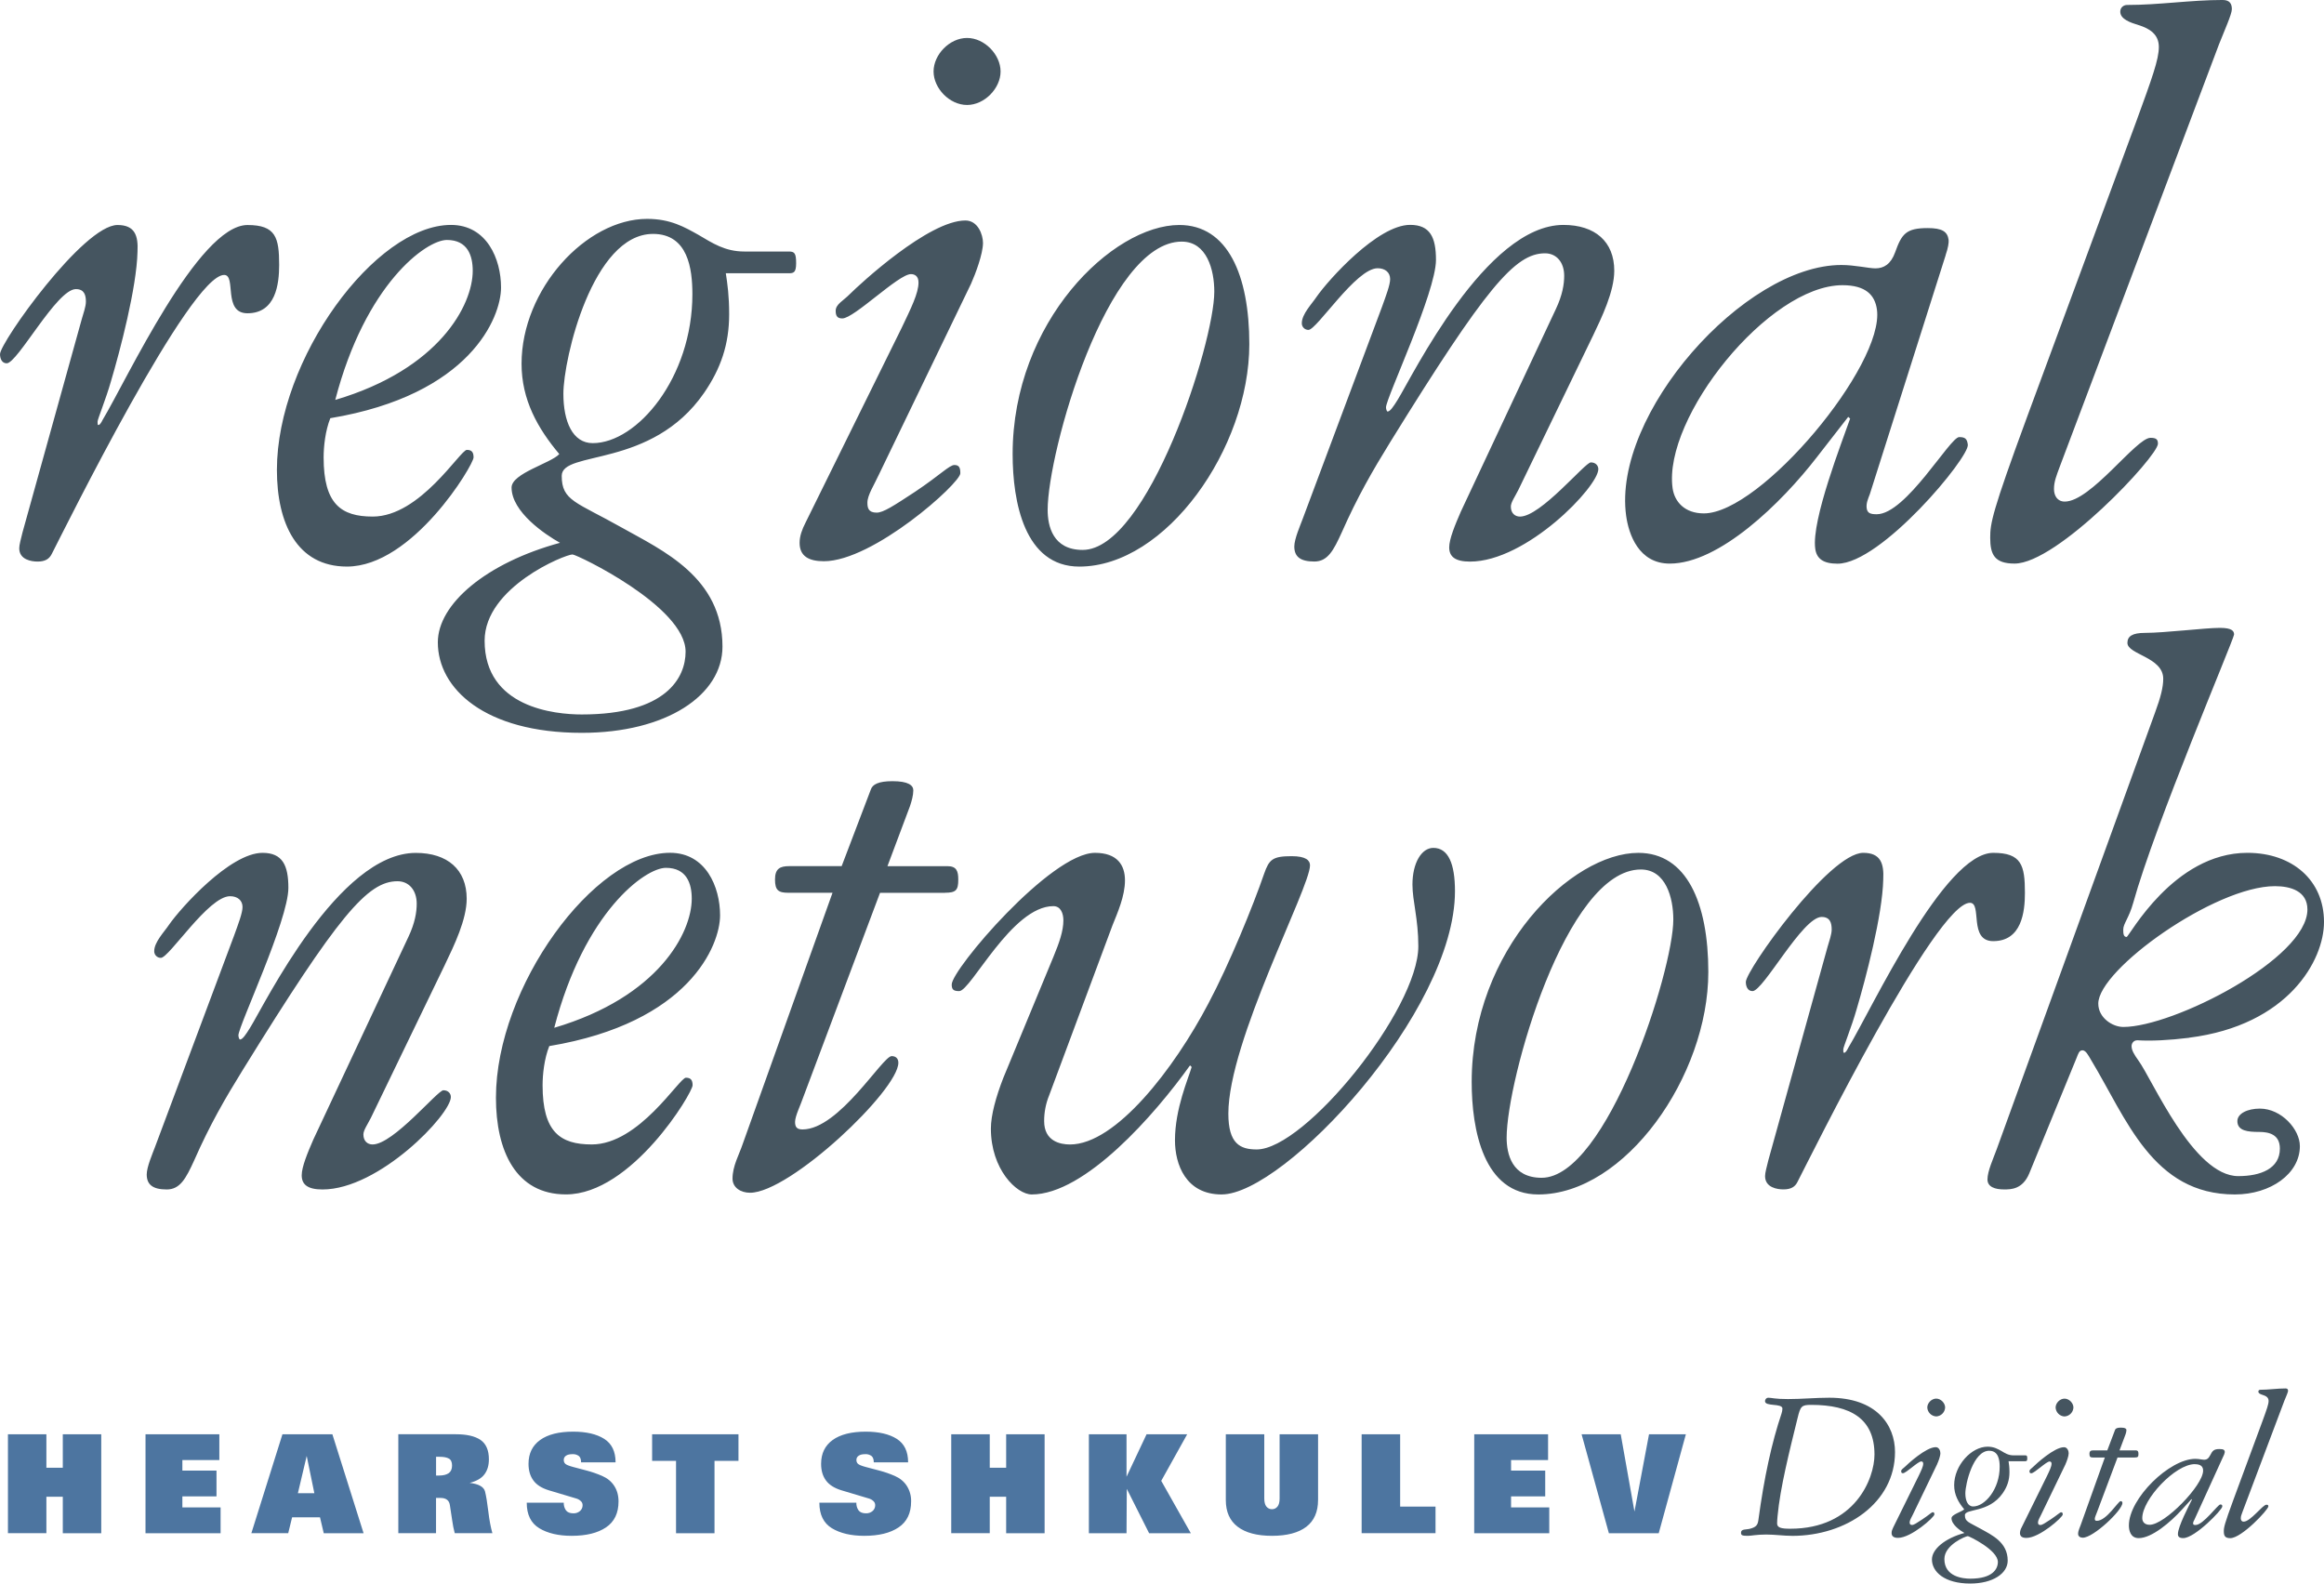
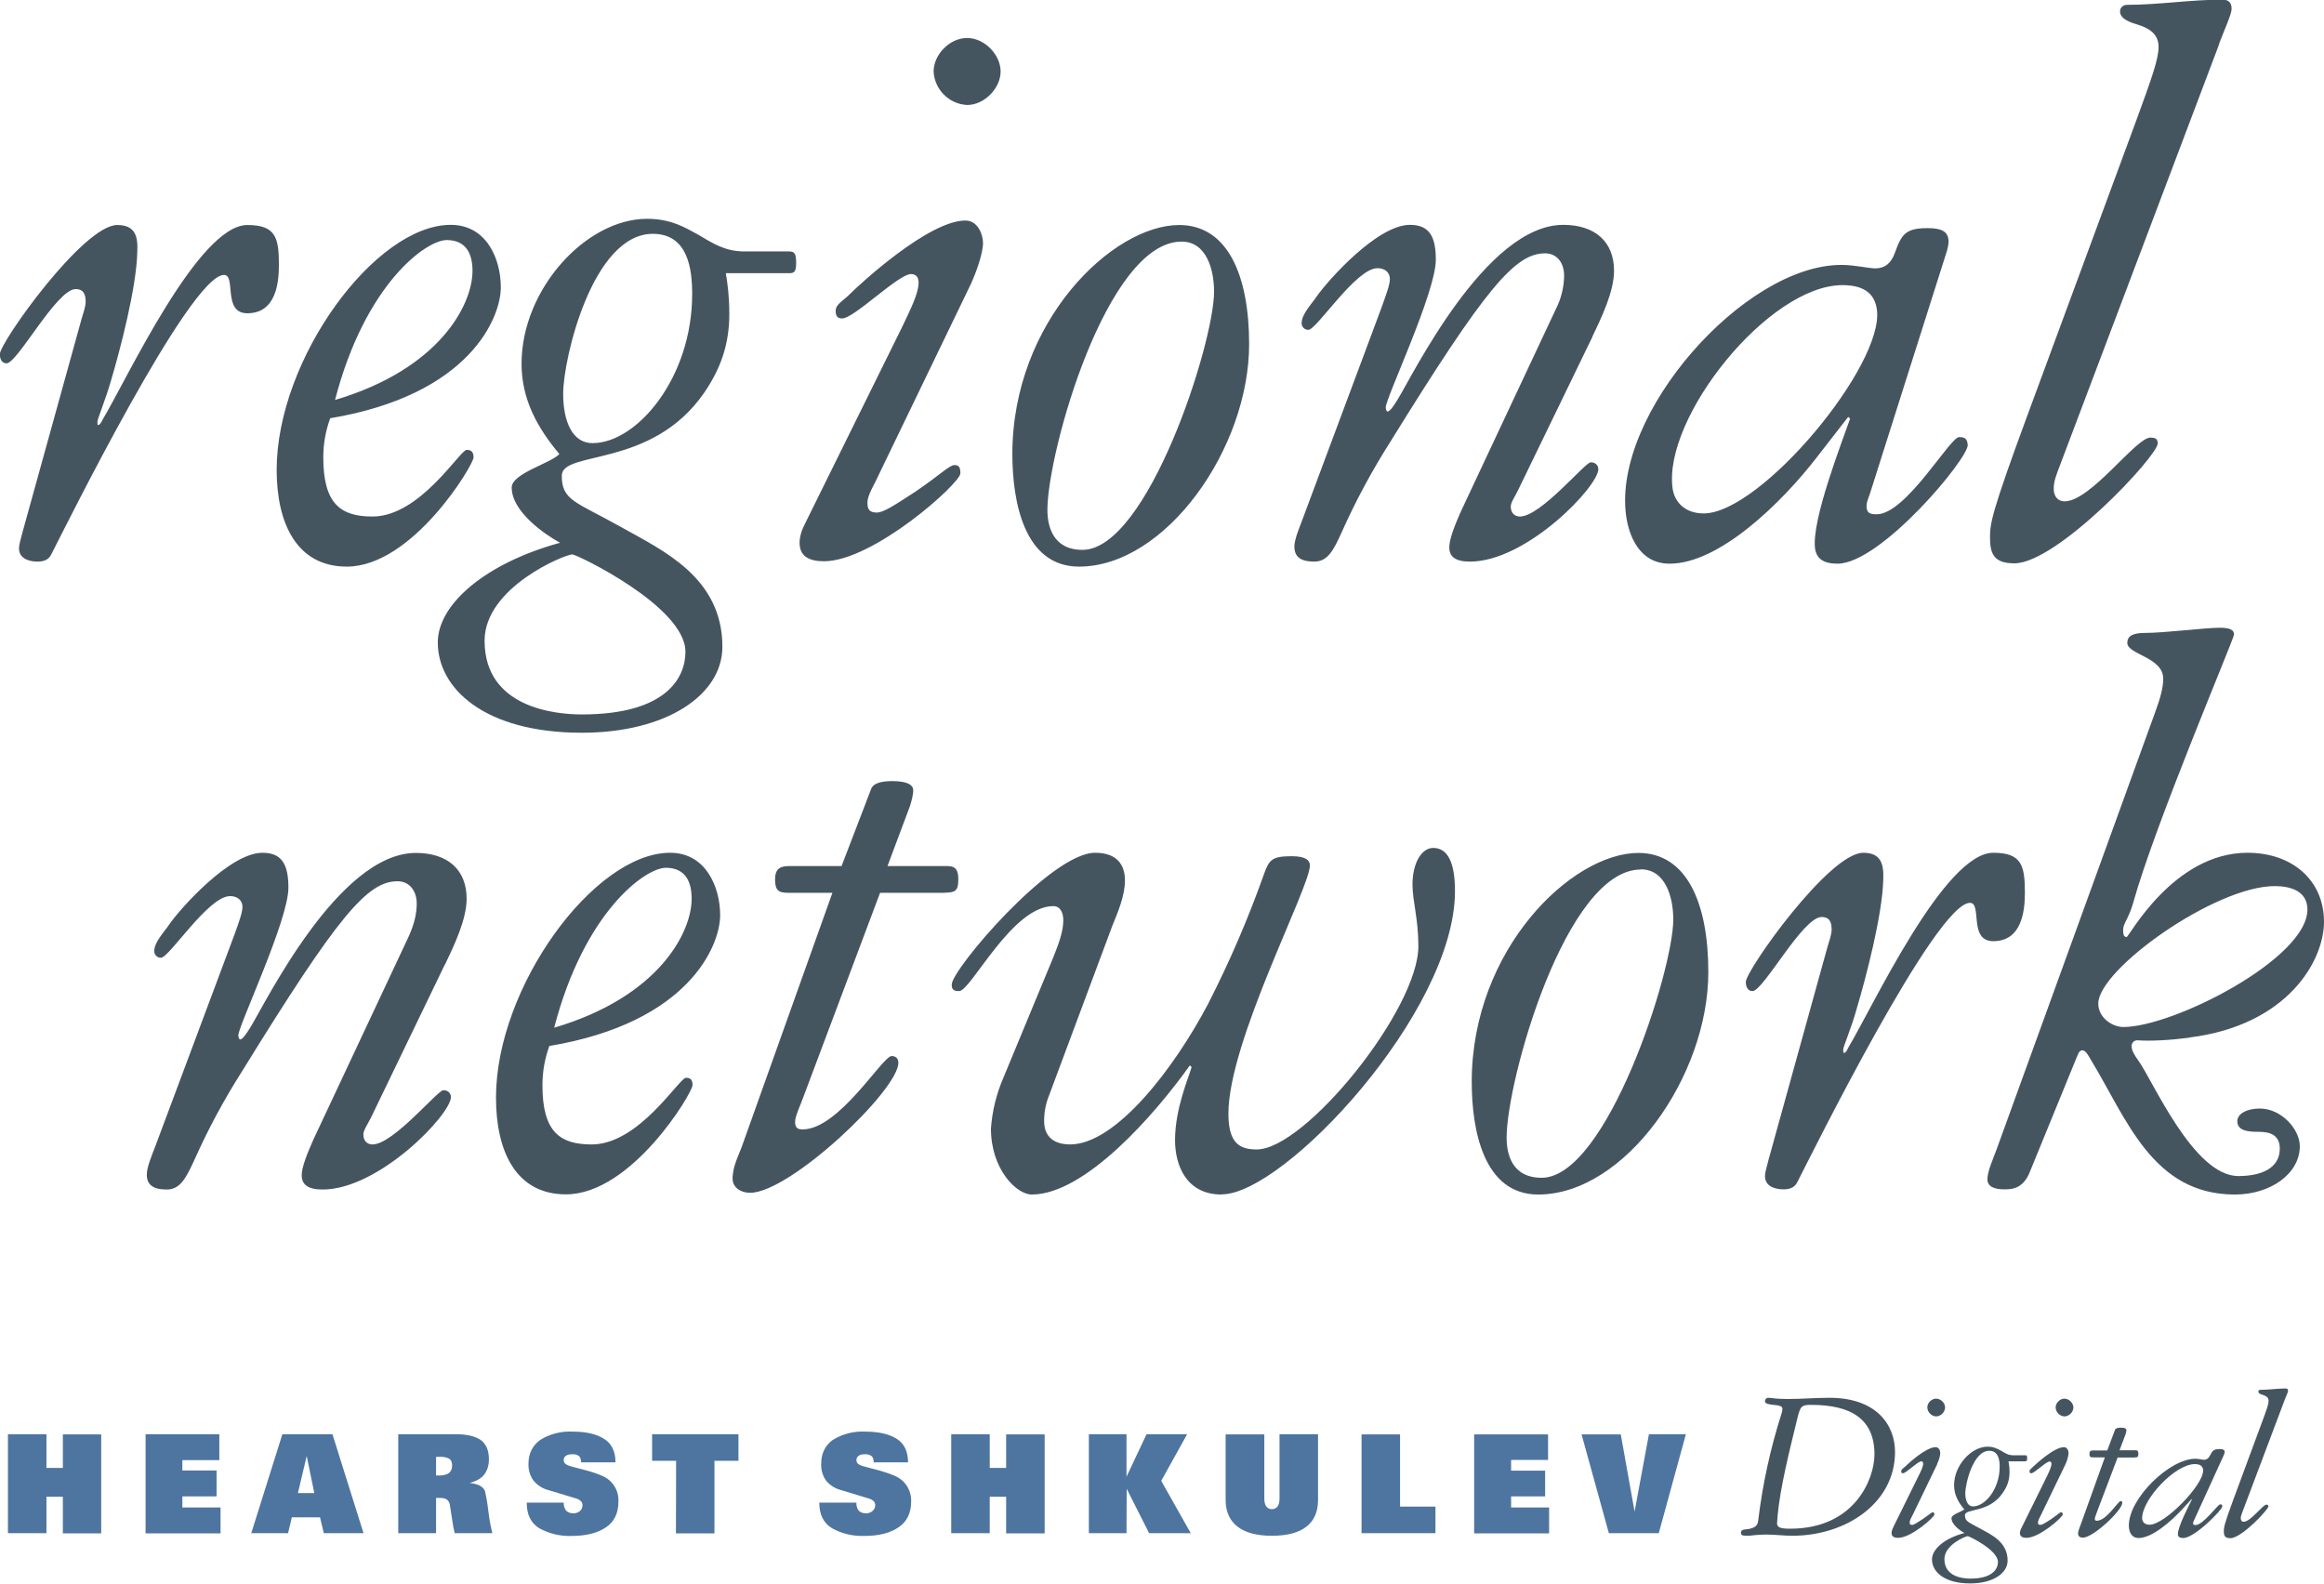
- <svg xmlns="http://www.w3.org/2000/svg" viewBox="0 0 134.568 91.697">
-   <path fill="#4d75a0" d="M3.636 86.67h-.95v2.11H.46v-5.728h2.226v1.936h.95v-1.936h2.227v5.73H3.636zm4.79-3.618H12.7v1.492h-2.14v.612h1.976v1.49H10.56v.64h2.213v1.495H8.425zm7.93 0h2.89l1.807 5.73h-2.307l-.217-.923h-1.615l-.225.92h-2.134l1.8-5.73zm1.846 3.412l-.443-2.158-.51 2.158h.95zm7.234-1.024c.23 0 .41-.046.543-.134.13-.092.196-.238.196-.445 0-.197-.06-.334-.18-.4-.12-.07-.3-.105-.545-.105h-.2v1.086h.185zm-2.366-2.39h3.325c.634 0 1.11.11 1.434.332.32.225.48.598.48 1.12 0 .35-.085.64-.257.868-.17.23-.457.396-.857.496.525.062.82.23.89.496.066.266.13.652.19 1.158.06.504.14.924.236 1.258h-2.18a5.702 5.702 0 0 1-.145-.723l-.137-.904c-.04-.274-.222-.413-.544-.413h-.257v2.04h-2.184V83.05h.002zm10.577 1.63c0-.177-.043-.298-.13-.37a.558.558 0 0 0-.36-.107c-.172 0-.302.03-.386.092a.28.28 0 0 0-.127.24c0 .096.03.172.09.227.06.057.206.117.44.18.233.064.498.133.793.21.297.077.595.18.896.31.302.13.536.32.702.576.165.252.25.555.25.902 0 .678-.242 1.178-.725 1.504-.484.326-1.147.488-1.988.488-.768 0-1.394-.148-1.877-.44-.483-.294-.725-.786-.725-1.48h2.143a.72.72 0 0 0 .13.447c.084.11.226.17.424.17a.56.56 0 0 0 .39-.135.44.44 0 0 0 .148-.336.312.312 0 0 0-.106-.24.643.643 0 0 0-.27-.15l-1.586-.474c-.41-.127-.71-.318-.892-.574-.187-.256-.278-.576-.278-.955 0-.6.225-1.06.674-1.383.448-.322 1.086-.482 1.912-.482.76 0 1.356.14 1.795.416.44.278.66.73.66 1.36h-1.993zm5.498-.09H37.76v-1.538h5v1.54h-1.387v4.19h-2.228zm11.45.09c0-.177-.043-.298-.13-.37a.556.556 0 0 0-.36-.107c-.172 0-.3.03-.386.092a.28.28 0 0 0-.13.24c0 .096.03.172.09.227.06.057.205.117.437.18.235.064.5.133.795.21.297.077.595.18.896.31.3.13.533.32.7.576a1.6 1.6 0 0 1 .25.902c0 .678-.242 1.178-.725 1.504-.483.326-1.146.488-1.987.488-.768 0-1.394-.148-1.877-.44-.48-.294-.724-.786-.724-1.48h2.142a.72.72 0 0 0 .128.447c.085.11.227.17.425.17a.56.56 0 0 0 .39-.135.438.438 0 0 0 .148-.336.315.315 0 0 0-.105-.24.64.64 0 0 0-.27-.15l-1.586-.474c-.412-.127-.71-.318-.894-.574-.187-.256-.277-.576-.277-.955 0-.6.223-1.06.67-1.383.45-.322 1.09-.482 1.915-.482.76 0 1.356.14 1.795.416.438.278.658.73.658 1.36H50.59zm7.665 1.99h-.95v2.11h-2.23v-5.728h2.23v1.936h.95v-1.936h2.227v5.73H58.26zm4.79-3.618h2.18v2.46l1.16-2.46h2.352l-1.502 2.696 1.713 3.033h-2.415l-1.293-2.57-.015 2.57h-2.18zm13.27 3.808c0 .687-.228 1.204-.684 1.552-.456.346-1.12.52-1.986.52-.863 0-1.522-.176-1.983-.525-.458-.348-.688-.863-.688-1.545v-3.81h2.227v3.714c0 .21.04.37.124.473.085.1.19.152.32.152s.236-.05.32-.152c.083-.1.124-.257.124-.474v-3.713h2.227v3.808zm2.524-3.808h2.23v4.188h2.048v1.54h-4.278zm6.52 0h4.275v1.492h-2.143v.612h1.978v1.49h-1.978v.64h2.212v1.495h-4.346zm6.216 0h2.266l.795 4.475.843-4.475h2.134l-1.572 5.73H93.16z" />
-   <g fill="#455560">
-     <path d="M132.29 81.066l-2.45 6.502c-.053.143-.09.234-.09.348 0 .104.05.195.166.195.4 0 1.098-.98 1.317-.98.09 0 .114.027.114.094 0 .19-1.547 1.842-2.205 1.842-.31 0-.375-.14-.375-.398 0-.22.027-.39.568-1.86l1.678-4.54c.244-.67.347-.955.347-1.148 0-.194-.14-.282-.31-.337-.127-.04-.283-.088-.283-.205 0-.064.05-.104.104-.104.49 0 .98-.078 1.474-.078.115 0 .142.064.142.143 0 .072-.117.33-.194.525zm-3.548 3.252l-1.677 3.678c-.038.074-.077.14-.077.217 0 .078.053.092.142.092.45 0 1.29-1.188 1.432-1.188.09 0 .117.025.117.115 0 .193-1.59 1.832-2.26 1.832-.22 0-.31-.078-.31-.23 0-.44.645-1.654.812-2l-.025-.027-.566.62c-.645.71-1.73 1.638-2.49 1.638-.48 0-.57-.45-.57-.734 0-1.56 2.35-3.857 3.847-3.857.206 0 .413.053.518.053.13 0 .244-.064.335-.246.142-.282.22-.374.555-.374.22 0 .298.05.298.18a.76.76 0 0 1-.08.232zm-1.652.463c-1.136 0-3.045 2.04-3.045 3.125 0 .207.13.387.427.387.878 0 3.096-2.282 3.096-3.134.002-.22-.116-.375-.478-.375zm-3.47-.385h-1.007l-1.187 3.16c-.04.117-.13.297-.13.387 0 .08.025.12.117.12.566 0 1.237-1.14 1.38-1.14.064 0 .103.042.103.106 0 .424-1.678 2.012-2.296 2.012-.143 0-.27-.076-.27-.22 0-.192.103-.372.154-.528l1.394-3.896h-.685c-.153 0-.206-.04-.206-.207s.077-.206.22-.206h.813l.45-1.188c.027-.078.116-.13.336-.13.245 0 .322.065.322.144a.838.838 0 0 1-.05.242l-.35.932h.93c.143 0 .166.078.166.205.002.167-.037.206-.204.206zm-4.012.375l-1.42 2.94c-.078.166-.18.322-.18.438 0 .078.01.156.142.156.103 0 .258-.104.593-.324.387-.256.53-.412.607-.412.075 0 .09.05.09.13 0 .153-1.342 1.354-2.104 1.354-.23 0-.373-.078-.373-.283a.72.72 0 0 1 .09-.313l1.483-3.006c.14-.296.256-.53.256-.696.002-.104-.062-.127-.115-.127-.192 0-.876.682-1.058.682-.078 0-.105-.038-.105-.118 0-.102.117-.154.218-.258.155-.154 1.213-1.133 1.782-1.133.193 0 .27.218.27.347 0 .17-.114.48-.178.62zm-.065-2.75a.545.545 0 0 1-.516-.517c0-.258.244-.516.516-.516.27 0 .516.258.516.516a.545.545 0 0 1-.518.516zm-2.27 2.593h-.97c.026.168.052.35.052.633 0 .465-.13.838-.387 1.213-.812 1.172-2.193.875-2.193 1.277 0 .385.22.398.93.797.62.35 1.548.762 1.548 1.834 0 .745-.864 1.327-2.17 1.327-1.495 0-2.217-.684-2.217-1.395 0-.592.747-1.225 1.883-1.533-.235-.13-.75-.48-.75-.855 0-.22.607-.373.736-.516-.336-.4-.582-.84-.582-1.394 0-1.148.995-2.232 1.936-2.232.363 0 .583.13.79.244.218.13.41.258.708.258h.685c.09 0 .114.027.114.182 0 .143-.037.155-.115.155zm-3.33 4.336c-.117 0-1.356.5-1.356 1.326 0 1.033 1.084 1.137 1.497 1.137 1.305 0 1.6-.568 1.6-.967 0-.7-1.677-1.498-1.742-1.498zm1.238-4.944c-.927 0-1.38 1.924-1.38 2.465 0 .427.143.76.453.76.683 0 1.535-1.005 1.535-2.296 0-.387-.064-.928-.606-.928zm-3.005.762l-1.418 2.94c-.077.166-.182.322-.182.438 0 .078.013.156.142.156.104 0 .257-.104.592-.324.39-.256.53-.412.607-.412.078 0 .09.05.09.13 0 .153-1.34 1.354-2.103 1.354-.23 0-.374-.078-.374-.283 0-.105.037-.208.09-.312l1.483-3.006c.142-.298.258-.53.258-.698 0-.104-.062-.127-.114-.127-.193 0-.876.682-1.058.682-.078 0-.104-.037-.104-.117 0-.102.117-.154.222-.258.153-.154 1.212-1.133 1.778-1.133.193 0 .27.216.27.345.002.17-.114.48-.18.62zm-.064-2.75a.545.545 0 0 1-.515-.517c0-.257.245-.515.516-.515.27 0 .517.258.517.516a.545.545 0 0 1-.516.517zm-8.334 6.915c-.503 0-1.007-.076-1.51-.076-.557 0-.864.075-1.06.075-.32 0-.397-.025-.397-.18 0-.232.295-.168.527-.232.336-.09.438-.205.477-.49.335-2.48.773-4.488 1.342-6.18a1 1 0 0 0 .052-.285c0-.166-.27-.193-.527-.217-.244-.026-.48-.054-.48-.208 0-.127.095-.205.18-.205.21 0 .366.078 1.15.078.8 0 1.587-.078 2.39-.078 2.733 0 3.806 1.574 3.806 3.146-.002 2.945-2.828 4.853-5.95 4.853zm1.095-7.584c-.553 0-.62.074-.786.76-.476 1.936-1.006 4.025-1.16 5.68-.012.14-.026.293-.026.422 0 .246.22.31.76.31 3.756 0 4.878-2.913 4.878-4.296 0-2.077-1.38-2.876-3.665-2.876zM14.33 18.14c-1.447 0-.628-2.22-1.35-2.22-1.977 0-9.215 14.666-9.986 16.162-.146.29-.386.435-.82.435-.34 0-1.06-.098-1.06-.77 0-.196.095-.532.19-.92l3.43-12.347c.095-.34.24-.723.24-1.014 0-.386-.097-.725-.58-.725-1.11 0-3.378 4.296-4.005 4.296-.29 0-.388-.288-.388-.53 0-.675 4.828-7.478 6.804-7.478 1.014 0 1.205.627 1.157 1.544-.046 2.076-1.013 5.743-1.543 7.526-.288 1.014-.77 2.173-.77 2.317s0 .194.05.194c.096 0 .192-.195.24-.29 1.396-2.32 5.544-11.29 8.39-11.29 1.64 0 1.835.722 1.835 2.314 0 1.108-.196 2.796-1.836 2.796zm48.165 14.668c-3.18 0-3.86-3.763-3.86-6.513 0-7.672 5.793-13.267 9.652-13.267 2.798 0 4.053 2.896 4.053 6.9-.002 6.03-4.826 12.88-9.845 12.88zM68.43 13.99c-4.343 0-7.767 12.207-7.767 15.536 0 .917.29 2.317 2.027 2.317 3.765 0 7.622-11.966 7.622-14.956.002-1.256-.433-2.896-1.88-2.896zM19.126 24.218c-.29.723-.387 1.64-.387 2.27 0 2.7 1.012 3.424 2.844 3.424 2.75 0 5.065-3.862 5.45-3.862.292 0 .388.147.388.437 0 .434-3.52 6.32-7.333 6.32-2.897 0-4.054-2.51-4.054-5.598 0-6.418 5.693-14.185 10.08-14.185 2.076 0 2.898 1.978 2.898 3.62.002 1.736-1.784 6.223-9.89 7.572zm6.752-10.323c-1.205 0-4.725 2.558-6.465 9.262 6.032-1.784 7.96-5.5 7.96-7.477 0-.868-.29-1.785-1.495-1.785zm11.932-.35c-3.488 0-5.188 7.22-5.188 9.257 0 1.6.53 2.858 1.7 2.858 2.563 0 5.77-3.784 5.77-8.63-.002-1.45-.244-3.486-2.283-3.486zm-4.657 18.56c-.434 0-5.092 1.89-5.092 4.996.003 3.88 4.077 4.27 5.627 4.27 4.896 0 6.01-2.134 6.01-3.635 0-2.62-6.297-5.628-6.543-5.628zM45.667 15.82h-3.64c.096.63.194 1.31.194 2.374 0 1.746-.486 3.152-1.455 4.56-3.05 4.408-8.24 3.295-8.24 4.8 0 1.45.828 1.503 3.492 3.004 2.324 1.307 5.816 2.86 5.816 6.884 0 2.81-3.25 4.993-8.146 4.993-5.624 0-8.336-2.566-8.336-5.24 0-2.226 2.807-4.6 7.074-5.764-.872-.483-2.804-1.792-2.804-3.2 0-.825 2.278-1.405 2.763-1.938-1.26-1.5-2.185-3.15-2.185-5.232 0-4.314 3.733-8.387 7.273-8.387 1.36 0 2.18.486 2.96.92.825.485 1.546.97 2.663.97h2.576c.337 0 .427.097.427.682-.002.533-.14.577-.43.577zm10.33-9.742c-1.02 0-1.94-.97-1.94-1.94 0-.968.92-1.94 1.94-1.94 1.016 0 1.94.972 1.94 1.94.002.97-.926 1.94-1.94 1.94zm.243 10.325l-5.337 11.054c-.288.63-.677 1.212-.677 1.647 0 .29.045.58.533.58.387 0 .967-.382 2.23-1.21 1.452-.97 1.985-1.548 2.277-1.548.293 0 .34.19.34.48 0 .58-5.04 5.092-7.9 5.092-.872 0-1.406-.29-1.406-1.065 0-.39.144-.78.34-1.163l5.575-11.297c.53-1.115.97-1.988.97-2.615 0-.39-.24-.485-.44-.485-.722 0-3.29 2.566-3.972 2.566-.287 0-.384-.143-.384-.44 0-.386.436-.578.82-.97.583-.58 4.556-4.262 6.69-4.262.727 0 1.02.82 1.02 1.306-.004.633-.44 1.795-.68 2.327zm35.973 3.09l-4.294 8.874c-.194.387-.436.723-.436.966 0 .387.242.58.53.58 1.207 0 3.764-3.138 4.102-3.138.288 0 .434.195.434.39 0 1.01-4.15 5.354-7.43 5.354-.868 0-1.205-.293-1.205-.824 0-.48.338-1.3.675-2.072l5.5-11.725c.387-.82.483-1.447.483-1.93 0-.77-.437-1.3-1.11-1.3-1.736 0-3.424 1.976-8.972 10.947-1.012 1.643-1.88 3.137-2.796 5.21-.482 1.063-.82 1.69-1.592 1.69-.82 0-1.157-.29-1.157-.87 0-.434.34-1.205.482-1.59l4.584-12.255c.243-.675.483-1.302.483-1.64 0-.387-.29-.627-.725-.627-1.254 0-3.52 3.57-4.005 3.57a.38.38 0 0 1-.384-.387c0-.532.577-1.11.866-1.545.675-.965 3.52-4.15 5.405-4.15 1.16 0 1.497.724 1.497 2.028 0 1.88-2.894 8.007-2.894 8.538 0 .098.047.243.093.243.147 0 .34-.29.58-.676.87-1.398 5.116-10.13 9.6-10.13 1.833 0 2.945.966 2.945 2.655-.002 1.206-.725 2.7-1.256 3.81zm36.29-16.966l-9.23 24.482c-.195.53-.34.873-.34 1.305 0 .39.194.73.625.73 1.512 0 4.134-3.692 4.962-3.692.342 0 .432.098.432.342 0 .726-5.825 6.94-8.302 6.94-1.167 0-1.41-.53-1.41-1.5 0-.826.1-1.463 2.138-6.998l6.317-17.096c.92-2.524 1.31-3.594 1.31-4.323 0-.728-.534-1.067-1.17-1.262-.476-.147-1.064-.34-1.064-.78 0-.242.194-.388.394-.388 1.84.003 3.684-.288 5.532-.288.435 0 .536.244.536.533 0 .29-.442 1.262-.728 1.993zm-15.84 12.243l-4.393 13.843c-.107.284-.22.53-.182.818.04.298.245.346.582.346 1.697 0 4.24-4.467 4.774-4.467.344 0 .455.097.5.436.102.73-5.022 6.894-7.545 6.894-.83 0-1.213-.292-1.29-.87-.23-1.65 1.567-6.222 2.02-7.533l-.11-.098-1.813 2.33c-2.06 2.67-5.657 6.166-8.522 6.166-1.8 0-2.375-1.698-2.524-2.767-.814-5.878 6.83-14.524 12.463-14.524.78 0 1.58.195 1.972.195.486 0 .89-.24 1.137-.922.383-1.066.624-1.41 1.886-1.41.826 0 1.148.194 1.214.682.02.146-.033.484-.172.877zm-5.974 1.744c-4.278 0-10.406 7.675-9.84 11.754.11.78.695 1.46 1.81 1.46 3.305 0 10.466-8.597 10.022-11.804-.114-.828-.635-1.41-1.994-1.41zM126.757 60.093c-1.157.144-2.22.194-2.993.144-.24 0-.338.194-.338.338 0 .24.147.483.387.82.82 1.11 3.184 6.708 5.79 6.708 1.303 0 2.41-.435 2.41-1.593 0-.82-.627-.966-1.205-.966-.627 0-1.256-.05-1.256-.627 0-.434.58-.723 1.302-.723 1.254 0 2.317 1.208 2.317 2.173 0 1.592-1.687 2.798-3.763 2.798-4.776 0-6.27-4.39-8.345-7.817-.143-.242-.29-.53-.48-.53-.193 0-.242.193-.34.436l-2.747 6.705c-.387.915-1.062.915-1.45.915-.53 0-.964-.144-.964-.58 0-.482.338-1.207.53-1.736l9.167-25.28c.338-.914.48-1.496.48-1.976 0-1.254-2.074-1.4-2.074-2.075 0-.385.29-.58 1.014-.58 1.157 0 3.472-.29 4.34-.29.724 0 .822.195.822.388-.097.48-4.583 11-5.84 15.534-.24.87-.577 1.205-.577 1.542 0 .194 0 .434.194.434.144 0 2.7-4.872 6.993-4.872 2.605 0 4.437 1.592 4.437 4.003.004 2.217-2.068 5.98-7.81 6.702zm4.968-8.78c-3.47 0-10.227 4.824-10.227 6.8 0 .822.822 1.353 1.45 1.353 2.893 0 10.66-3.957 10.66-6.803-.002-1.06-.965-1.35-1.883-1.35zm-16.307 3.184c-1.448 0-.627-2.22-1.35-2.22-1.976 0-9.214 14.666-9.987 16.162-.142.29-.384.433-.817.433-.34 0-1.06-.098-1.06-.77 0-.196.095-.532.19-.92l3.427-12.347c.095-.34.24-.723.24-1.014 0-.386-.097-.725-.582-.725-1.107 0-3.374 4.294-4.002 4.294-.29 0-.387-.287-.387-.53 0-.674 4.823-7.477 6.8-7.477 1.013 0 1.205.627 1.157 1.544-.048 2.075-1.016 5.742-1.545 7.525-.287 1.014-.77 2.173-.77 2.317 0 .143 0 .193.05.193.095 0 .193-.194.24-.29 1.397-2.317 5.546-11.288 8.394-11.288 1.64 0 1.834.723 1.834 2.315.002 1.11-.192 2.797-1.832 2.797zM89.074 69.165c-3.18 0-3.858-3.763-3.858-6.513 0-7.672 5.79-13.267 9.65-13.267 2.796 0 4.052 2.896 4.052 6.9 0 6.03-4.825 12.88-9.844 12.88zm5.934-18.817c-4.342 0-7.768 12.206-7.768 15.535 0 .917.29 2.317 2.027 2.317 3.765 0 7.624-11.966 7.624-14.956 0-1.256-.432-2.896-1.88-2.896zm-24.27 18.817c-2.074 0-2.703-1.737-2.703-3.137 0-1.834.774-3.57.966-4.243l-.093-.096c-2.03 2.843-6.08 7.476-9.168 7.476-.868 0-2.364-1.45-2.364-3.814 0-.77.29-1.832.723-2.944l2.895-6.994c.338-.82.58-1.496.58-2.123 0-.385-.146-.82-.58-.82-2.41 0-4.777 4.92-5.453 4.92-.337 0-.433-.094-.433-.384 0-.87 5.74-7.622 8.296-7.622 1.302 0 1.736.723 1.736 1.592 0 .917-.434 1.882-.723 2.605l-3.667 9.844a3.92 3.92 0 0 0-.29 1.494c0 1.158.92 1.352 1.497 1.352 2.654 0 6.032-4.393 8.008-8.155 1.208-2.266 2.606-5.693 3.233-7.525.29-.82.483-1.014 1.594-1.014.82 0 1.062.242 1.062.53 0 1.305-4.728 10.18-4.728 14.378 0 1.736.677 2.074 1.64 2.074 2.798 0 9.36-8.105 9.36-11.77 0-1.593-.34-2.604-.34-3.57 0-1.253.53-2.122 1.208-2.122.867 0 1.254.915 1.254 2.507 0 6.994-9.888 17.56-13.507 17.56zM54.72 51.698h-3.763l-4.44 11.82c-.144.434-.48 1.107-.48 1.445 0 .29.096.437.434.437 2.123 0 4.63-4.246 5.16-4.246.243 0 .387.144.387.384 0 1.592-6.272 7.528-8.588 7.528-.53 0-1.014-.29-1.014-.82 0-.726.387-1.4.58-1.977l5.21-14.573H45.65c-.58 0-.774-.144-.774-.77 0-.628.29-.772.822-.772h3.037l1.69-4.438c.095-.29.433-.482 1.253-.482.917 0 1.206.242 1.206.53s-.096.628-.194.918l-1.303 3.473h3.473c.53 0 .627.29.627.77.005.627-.14.77-.77.77zm-22.915 8.877c-.29.723-.387 1.64-.387 2.27 0 2.7 1.016 3.424 2.846 3.424 2.75 0 5.064-3.864 5.453-3.864.29 0 .387.147.387.437 0 .434-3.523 6.32-7.334 6.32-2.894 0-4.053-2.51-4.053-5.598 0-6.416 5.69-14.183 10.08-14.183 2.078 0 2.898 1.978 2.898 3.62 0 1.735-1.785 6.223-9.89 7.572zm6.753-10.323c-1.205 0-4.726 2.558-6.465 9.262 6.033-1.784 7.962-5.5 7.962-7.477 0-.868-.29-1.785-1.496-1.785zm-12.79 5.598l-4.29 8.874c-.195.387-.436.723-.436.966 0 .387.242.58.53.58 1.206 0 3.763-3.138 4.1-3.138.29 0 .434.195.434.39 0 1.01-4.15 5.354-7.43 5.354-.87 0-1.206-.29-1.206-.822 0-.48.338-1.3.675-2.072l5.5-11.724c.388-.82.484-1.446.484-1.93 0-.77-.44-1.3-1.114-1.3-1.734 0-3.424 1.977-8.97 10.948-1.017 1.643-1.884 3.137-2.798 5.21-.484 1.063-.823 1.69-1.594 1.69-.82 0-1.157-.29-1.157-.87 0-.434.337-1.205.48-1.59L13.56 54.16c.243-.673.483-1.3.483-1.64 0-.385-.29-.625-.723-.625-1.256 0-3.523 3.57-4.006 3.57a.38.38 0 0 1-.384-.387c0-.53.578-1.11.867-1.544.674-.965 3.523-4.15 5.405-4.15 1.158 0 1.496.724 1.496 2.028 0 1.88-2.893 8.007-2.893 8.538 0 .098.047.243.093.243.147 0 .34-.29.58-.676.868-1.398 5.114-10.13 9.6-10.13 1.835 0 2.945.966 2.945 2.655 0 1.204-.724 2.698-1.257 3.81z" />
-   </g>
+ <svg xmlns="http://www.w3.org/2000/svg" viewBox="0 0 134.57 91.7">
+   <path fill="#4d75a0" d="M3.64 86.67h-.95v2.11H.46v-5.73h2.23V85h.95v-1.94h2.22v5.73H3.64zm4.79-3.62h4.27v1.5h-2.14v.6h1.98v1.5h-1.98v.64h2.21v1.5H8.43zm7.93 0h2.89l1.8 5.73h-2.3l-.22-.92H16.9l-.22.92h-2.13l1.8-5.73zm1.84 3.41l-.44-2.15-.51 2.15h.95zm7.24-1.02c.23 0 .4-.05.54-.13.13-.1.2-.24.2-.45 0-.2-.06-.33-.18-.4a1.1 1.1 0 0 0-.55-.1h-.2v1.08h.18zm-2.37-2.39h3.33c.63 0 1.1.11 1.43.33.32.23.48.6.48 1.12 0 .35-.09.64-.26.87-.17.23-.46.4-.86.5.53.06.82.23.9.5.06.26.13.64.19 1.15.06.5.14.92.23 1.26h-2.18a5.7 5.7 0 0 1-.14-.73l-.14-.9c-.04-.27-.22-.41-.54-.41h-.26v2.04h-2.19v-5.73zm10.58 1.63c0-.18-.05-.3-.13-.37a.56.56 0 0 0-.36-.1c-.18 0-.3.02-.39.09a.28.28 0 0 0-.13.24c0 .1.03.17.1.22.05.06.2.12.43.18l.8.21c.3.08.6.18.9.31a1.53 1.53 0 0 1 .94 1.48c0 .68-.24 1.18-.72 1.5-.48.33-1.15.5-1.99.5a3.6 3.6 0 0 1-1.88-.45c-.48-.3-.72-.78-.72-1.48h2.14a.72.72 0 0 0 .13.45c.09.1.23.17.43.17a.56.56 0 0 0 .39-.14.44.44 0 0 0 .14-.33.31.31 0 0 0-.1-.24.64.64 0 0 0-.27-.15l-1.59-.48a1.65 1.65 0 0 1-.89-.57 1.58 1.58 0 0 1-.28-.95c0-.6.23-1.06.68-1.39a3.24 3.24 0 0 1 1.9-.48c.77 0 1.36.14 1.8.42.44.27.66.73.66 1.36h-1.99zm5.5-.09h-1.39v-1.54h5v1.54h-1.39v4.2h-2.23zm11.44.09c0-.18-.04-.3-.13-.37a.56.56 0 0 0-.36-.1c-.17 0-.3.02-.38.09a.28.28 0 0 0-.13.24c0 .1.03.17.09.22.06.06.2.12.44.18l.8.21c.29.08.59.18.89.31.3.13.53.32.7.58a1.6 1.6 0 0 1 .25.9c0 .68-.25 1.18-.73 1.5-.48.33-1.14.5-1.99.5a3.6 3.6 0 0 1-1.87-.45c-.48-.3-.73-.78-.73-1.48h2.15a.72.72 0 0 0 .12.45c.09.1.23.17.43.17a.56.56 0 0 0 .39-.14.44.44 0 0 0 .15-.33.32.32 0 0 0-.1-.24.64.64 0 0 0-.28-.15l-1.58-.48a1.66 1.66 0 0 1-.9-.57 1.58 1.58 0 0 1-.27-.95c0-.6.22-1.06.67-1.39a3.26 3.26 0 0 1 1.91-.48c.76 0 1.36.14 1.8.42.43.27.65.73.65 1.36H50.6zm7.67 1.99h-.95v2.11h-2.23v-5.73h2.23V85h.95v-1.94h2.23v5.73h-2.23zm4.79-3.62h2.18v2.46l1.16-2.46h2.35l-1.5 2.7 1.71 3.03h-2.41l-1.3-2.57-.01 2.57h-2.18zm13.27 3.81c0 .69-.23 1.2-.68 1.55-.46.35-1.12.52-1.99.52-.86 0-1.52-.17-1.98-.52-.46-.35-.7-.87-.7-1.55v-3.8h2.24v3.7c0 .22.04.38.12.48.08.1.19.15.32.15s.24-.05.32-.15c.08-.1.12-.26.12-.47v-3.72h2.23v3.81zm2.52-3.8h2.23v4.18h2.05v1.54h-4.28zm6.52 0h4.28v1.48H87.5v.62h1.97v1.49H87.5v.64h2.2v1.5h-4.34zm6.22 0h2.27l.8 4.47.83-4.48h2.14l-1.57 5.73h-2.89z" />
+   <path d="M132.29 81.07l-2.45 6.5c-.05.14-.09.23-.09.35 0 .1.05.2.17.2.4 0 1.1-.99 1.31-.99.1 0 .12.03.12.1 0 .18-1.55 1.84-2.2 1.84-.32 0-.38-.14-.38-.4 0-.22.02-.4.56-1.86l1.68-4.54c.25-.67.35-.96.35-1.15 0-.2-.14-.28-.31-.34-.13-.04-.28-.08-.28-.2 0-.07.05-.1.1-.1.5 0 .98-.08 1.48-.08.11 0 .14.06.14.14 0 .07-.12.33-.2.52zm-3.55 3.25L127.06 88c-.03.07-.07.14-.07.21 0 .08.05.1.14.1.45 0 1.29-1.2 1.43-1.2.1 0 .12.03.12.12 0 .2-1.6 1.83-2.26 1.83-.22 0-.31-.07-.31-.23 0-.44.64-1.65.81-2l-.02-.02-.57.62c-.65.7-1.73 1.63-2.49 1.63-.48 0-.57-.45-.57-.73 0-1.56 2.35-3.86 3.85-3.86.2 0 .41.06.51.06.13 0 .25-.07.34-.25.14-.28.22-.37.55-.37.22 0 .3.05.3.18a.76.76 0 0 1-.08.23zm-1.65.46c-1.14 0-3.05 2.04-3.05 3.13 0 .2.13.38.43.38.88 0 3.1-2.28 3.1-3.13 0-.22-.12-.38-.48-.38zm-3.47-.38h-1l-1.2 3.16c-.03.11-.12.3-.12.38 0 .08.02.12.11.12.57 0 1.24-1.14 1.38-1.14.07 0 .1.04.1.1 0 .43-1.67 2.02-2.29 2.02-.14 0-.27-.08-.27-.22 0-.2.1-.37.15-.53l1.4-3.9h-.69c-.15 0-.2-.03-.2-.2s.07-.2.22-.2h.81l.45-1.2c.03-.07.12-.12.34-.12.24 0 .32.06.32.14a.84.84 0 0 1-.05.24l-.35.93h.93c.14 0 .16.08.16.2 0 .18-.03.21-.2.21zm-4.01.37l-1.42 2.94c-.08.17-.18.32-.18.44 0 .08 0 .15.14.15.1 0 .26-.1.6-.32.38-.26.52-.41.6-.41.07 0 .09.05.09.13 0 .15-1.34 1.35-2.1 1.35-.23 0-.38-.08-.38-.28a.72.72 0 0 1 .1-.31l1.48-3c.14-.3.25-.54.25-.7 0-.1-.06-.13-.11-.13-.2 0-.88.68-1.06.68-.08 0-.1-.04-.1-.12 0-.1.11-.15.21-.26.16-.15 1.21-1.13 1.78-1.13.2 0 .27.22.27.35a2 2 0 0 1-.17.62zm-.07-2.75a.55.55 0 0 1-.51-.52c0-.25.24-.51.51-.51s.52.26.52.51a.55.55 0 0 1-.52.52zm-2.27 2.6h-.97c.03.16.06.34.06.63 0 .46-.13.83-.4 1.21-.8 1.17-2.18.87-2.18 1.28 0 .38.22.4.93.8.62.34 1.54.76 1.54 1.83 0 .74-.86 1.32-2.17 1.32-1.5 0-2.21-.68-2.21-1.39 0-.6.74-1.23 1.88-1.53-.24-.13-.75-.48-.75-.86 0-.22.6-.37.74-.51-.34-.4-.59-.84-.59-1.4 0-1.15 1-2.23 1.94-2.23.36 0 .58.13.79.24.22.13.4.26.7.26h.7c.08 0 .1.03.1.18s-.03.16-.1.16zm-3.33 4.33c-.11 0-1.35.5-1.35 1.33 0 1.03 1.08 1.13 1.5 1.13 1.3 0 1.6-.57 1.6-.96 0-.7-1.68-1.5-1.75-1.5zm1.24-4.94c-.93 0-1.38 1.92-1.38 2.46 0 .43.14.76.45.76.69 0 1.54-1 1.54-2.3 0-.38-.07-.92-.6-.92zm-3 .76l-1.42 2.94c-.08.16-.18.32-.18.44 0 .07 0 .15.14.15.1 0 .25-.1.59-.32.39-.26.53-.41.6-.41.08 0 .1.05.1.13 0 .15-1.34 1.35-2.1 1.35-.24 0-.38-.08-.38-.28 0-.1.04-.21.09-.32l1.48-3c.15-.3.26-.53.26-.7 0-.1-.06-.13-.11-.13-.2 0-.88.69-1.06.69-.08 0-.1-.04-.1-.12 0-.1.11-.16.22-.26.15-.15 1.2-1.13 1.77-1.13.2 0 .27.21.27.34 0 .17-.1.48-.18.62zm-.07-2.75a.55.55 0 0 1-.51-.52c0-.26.24-.51.51-.51s.52.25.52.51a.55.55 0 0 1-.52.52zm-8.33 6.91c-.5 0-1-.07-1.51-.07-.56 0-.87.07-1.06.07-.32 0-.4-.02-.4-.18 0-.23.3-.17.53-.23.33-.09.44-.2.47-.49a33.5 33.5 0 0 1 1.35-6.18 1 1 0 0 0 .05-.28c0-.17-.27-.2-.53-.22-.24-.03-.48-.06-.48-.21 0-.13.1-.2.18-.2.21 0 .37.07 1.15.07.8 0 1.59-.07 2.4-.07 2.73 0 3.8 1.57 3.8 3.14 0 2.95-2.83 4.85-5.95 4.85zm1.1-7.58c-.56 0-.63.07-.8.76-.47 1.93-1 4.02-1.15 5.68l-.03.42c0 .25.22.31.76.31 3.76 0 4.88-2.91 4.88-4.3 0-2.07-1.38-2.87-3.67-2.87zM14.32 18.14c-1.45 0-.63-2.22-1.35-2.22-1.98 0-9.22 14.67-9.99 16.16-.14.3-.38.44-.82.44-.34 0-1.06-.1-1.06-.77 0-.2.1-.53.2-.92l3.42-12.35c.1-.34.24-.72.24-1.01 0-.39-.1-.73-.58-.73-1.1 0-3.37 4.3-4 4.3-.3 0-.39-.3-.39-.53 0-.68 4.83-7.48 6.8-7.48 1.02 0 1.21.63 1.16 1.54-.04 2.08-1.01 5.75-1.54 7.53-.29 1.01-.77 2.17-.77 2.32s0 .19.05.19c.1 0 .2-.2.24-.29 1.4-2.32 5.54-11.29 8.39-11.29 1.64 0 1.83.72 1.83 2.31 0 1.11-.2 2.8-1.83 2.8zm48.16 14.67c-3.18 0-3.86-3.77-3.86-6.52 0-7.67 5.8-13.26 9.66-13.26 2.8 0 4.05 2.9 4.05 6.9 0 6.03-4.83 12.88-9.85 12.88zm5.94-18.82c-4.34 0-7.77 12.2-7.77 15.54 0 .91.3 2.31 2.03 2.31 3.77 0 7.62-11.96 7.62-14.95 0-1.26-.43-2.9-1.88-2.9zm-49.3 10.23a6.58 6.58 0 0 0-.4 2.27c0 2.7 1.02 3.42 2.85 3.42 2.75 0 5.07-3.86 5.45-3.86.3 0 .4.15.4.44 0 .43-3.53 6.32-7.34 6.32-2.9 0-4.06-2.51-4.06-5.6 0-6.42 5.7-14.19 10.08-14.19 2.08 0 2.9 1.98 2.9 3.62 0 1.74-1.78 6.23-9.89 7.58zm6.75-10.32c-1.2 0-4.73 2.55-6.47 9.26 6.04-1.79 7.96-5.5 7.96-7.48 0-.87-.29-1.78-1.5-1.78zm11.93-.36c-3.49 0-5.19 7.23-5.19 9.26 0 1.6.53 2.86 1.7 2.86 2.57 0 5.77-3.78 5.77-8.63 0-1.45-.24-3.49-2.28-3.49zM33.15 32.1c-.43 0-5.09 1.9-5.09 5 0 3.88 4.08 4.27 5.63 4.27 4.9 0 6-2.13 6-3.63 0-2.62-6.29-5.63-6.53-5.63zm12.52-16.28h-3.64c.1.63.2 1.31.2 2.37 0 1.75-.5 3.16-1.46 4.56-3.05 4.41-8.24 3.3-8.24 4.8 0 1.45.82 1.5 3.49 3 2.32 1.31 5.81 2.87 5.81 6.9 0 2.8-3.25 4.98-8.14 4.98-5.63 0-8.34-2.56-8.34-5.23 0-2.23 2.8-4.6 7.08-5.77-.88-.48-2.8-1.8-2.8-3.2 0-.82 2.27-1.4 2.76-1.94-1.26-1.5-2.19-3.15-2.19-5.23 0-4.31 3.73-8.39 7.27-8.39 1.36 0 2.18.49 2.96.92.83.49 1.55.97 2.67.97h2.57c.34 0 .43.1.43.69 0 .53-.14.57-.43.57zM56 6.08a2.05 2.05 0 0 1-1.94-1.94c0-.97.92-1.94 1.94-1.94 1.01 0 1.94.97 1.94 1.94S57 6.08 56 6.08zm.24 10.32L50.9 27.46c-.28.63-.67 1.2-.67 1.64 0 .3.04.58.53.58.39 0 .97-.38 2.23-1.2 1.45-.98 1.98-1.55 2.28-1.55.29 0 .34.19.34.48 0 .58-5.04 5.09-7.9 5.09-.88 0-1.41-.3-1.41-1.07 0-.39.14-.78.34-1.16l5.58-11.3c.53-1.11.97-1.99.97-2.61 0-.4-.24-.49-.44-.49-.73 0-3.3 2.57-3.98 2.57-.28 0-.38-.14-.38-.44 0-.39.44-.58.82-.97.58-.58 4.56-4.26 6.69-4.26.73 0 1.02.82 1.02 1.3 0 .64-.44 1.8-.68 2.33zm35.97 3.1l-4.3 8.87c-.18.38-.43.72-.43.96 0 .39.24.58.53.58 1.21 0 3.77-3.14 4.1-3.14.3 0 .44.2.44.4 0 1-4.15 5.35-7.43 5.35-.87 0-1.2-.3-1.2-.83 0-.48.33-1.3.67-2.07l5.5-11.72a4.4 4.4 0 0 0 .48-1.93c0-.77-.43-1.3-1.1-1.3-1.74 0-3.43 1.97-8.98 10.94a40.46 40.46 0 0 0-2.8 5.21c-.48 1.07-.82 1.7-1.59 1.7-.82 0-1.15-.3-1.15-.88 0-.43.34-1.2.48-1.59L80 17.8c.24-.68.48-1.3.48-1.64 0-.39-.29-.63-.72-.63-1.25 0-3.52 3.57-4 3.57a.38.38 0 0 1-.39-.38c0-.54.58-1.11.87-1.55.67-.96 3.52-4.15 5.4-4.15 1.16 0 1.5.72 1.5 2.03 0 1.88-2.9 8-2.9 8.54 0 .1.05.24.1.24.14 0 .34-.29.58-.68.87-1.4 5.11-10.13 9.6-10.13 1.83 0 2.94.97 2.94 2.66 0 1.2-.72 2.7-1.25 3.8zm36.3-16.97L119.26 27c-.2.53-.34.87-.34 1.3 0 .4.2.73.63.73 1.51 0 4.13-3.69 4.96-3.69.34 0 .43.1.43.34 0 .73-5.82 6.94-8.3 6.94-1.17 0-1.41-.53-1.41-1.5 0-.82.1-1.46 2.14-7l6.31-17.09c.92-2.52 1.31-3.6 1.31-4.32 0-.73-.53-1.07-1.17-1.27-.47-.14-1.06-.34-1.06-.78 0-.24.2-.38.4-.38 1.83 0 3.68-.3 5.53-.3.43 0 .53.25.53.54 0 .3-.44 1.26-.72 2zm-15.85 12.24l-4.39 13.84c-.1.29-.22.53-.18.82.04.3.24.35.58.35 1.7 0 4.24-4.47 4.77-4.47.35 0 .46.1.5.44.1.73-5.02 6.89-7.54 6.89-.83 0-1.21-.3-1.3-.87-.22-1.65 1.58-6.22 2.03-7.53l-.11-.1-1.81 2.33c-2.06 2.67-5.66 6.17-8.53 6.17-1.8 0-2.37-1.7-2.52-2.77-.81-5.88 6.83-14.53 12.46-14.53.78 0 1.58.2 1.97.2.5 0 .9-.24 1.14-.92.38-1.07.63-1.41 1.89-1.41.82 0 1.15.2 1.21.68.02.15-.03.48-.17.88zm-5.97 1.74c-4.28 0-10.4 7.68-9.84 11.76.1.78.7 1.46 1.8 1.46 3.31 0 10.47-8.6 10.03-11.8-.11-.83-.63-1.42-2-1.42zm20.07 43.58c-1.16.15-2.22.2-3 .15-.24 0-.33.2-.33.33 0 .25.14.49.38.83.82 1.1 3.19 6.7 5.8 6.7 1.3 0 2.4-.43 2.4-1.59 0-.82-.62-.97-1.2-.97-.63 0-1.26-.05-1.26-.62 0-.44.58-.73 1.3-.73 1.26 0 2.32 1.21 2.32 2.18 0 1.59-1.69 2.8-3.76 2.8-4.78 0-6.27-4.4-8.35-7.82-.14-.24-.29-.53-.48-.53s-.24.2-.34.43l-2.74 6.7c-.4.92-1.07.92-1.45.92-.53 0-.97-.14-.97-.58 0-.48.34-1.2.53-1.73l9.17-25.28c.34-.92.48-1.5.48-1.98 0-1.25-2.08-1.4-2.08-2.07 0-.39.3-.58 1.02-.58 1.16 0 3.47-.3 4.34-.3.72 0 .82.2.82.4-.1.48-4.58 11-5.84 15.53-.24.87-.58 1.2-.58 1.54 0 .2 0 .44.2.44.14 0 2.7-4.88 7-4.88 2.6 0 4.43 1.6 4.43 4 0 2.22-2.07 5.99-7.81 6.7zm4.96-8.78c-3.47 0-10.22 4.83-10.22 6.8 0 .83.82 1.36 1.45 1.36 2.9 0 10.66-3.96 10.66-6.8 0-1.07-.97-1.36-1.89-1.36zm-16.3 3.19c-1.45 0-.63-2.22-1.35-2.22-1.98 0-9.22 14.66-9.99 16.16-.14.29-.38.43-.82.43-.34 0-1.06-.1-1.06-.77 0-.2.1-.53.2-.92l3.42-12.35c.1-.33.24-.72.24-1 0-.4-.1-.73-.58-.73-1.1 0-3.37 4.29-4 4.29-.3 0-.39-.29-.39-.53 0-.67 4.82-7.48 6.8-7.48 1.01 0 1.2.63 1.16 1.55-.05 2.07-1.02 5.74-1.55 7.52-.28 1.02-.77 2.17-.77 2.32 0 .14 0 .2.05.2.1 0 .2-.2.24-.3 1.4-2.32 5.55-11.29 8.4-11.29 1.64 0 1.83.73 1.83 2.32 0 1.1-.2 2.8-1.83 2.8zM89.07 69.17c-3.18 0-3.85-3.77-3.85-6.52 0-7.67 5.79-13.26 9.65-13.26 2.8 0 4.05 2.9 4.05 6.9 0 6.03-4.83 12.88-9.85 12.88zm5.94-18.82c-4.34 0-7.77 12.2-7.77 15.53 0 .92.29 2.32 2.03 2.32 3.76 0 7.62-11.97 7.62-14.96 0-1.25-.43-2.9-1.88-2.9zM70.74 69.17c-2.08 0-2.7-1.74-2.7-3.14 0-1.84.77-3.57.96-4.24l-.1-.1c-2.02 2.84-6.07 7.48-9.16 7.48-.87 0-2.36-1.45-2.36-3.82a9 9 0 0 1 .72-2.94l2.9-7c.33-.82.57-1.5.57-2.12 0-.39-.14-.82-.58-.82-2.4 0-4.77 4.92-5.45 4.92-.34 0-.43-.1-.43-.38 0-.87 5.74-7.63 8.3-7.63 1.3 0 1.73.73 1.73 1.6 0 .91-.43 1.88-.72 2.6l-3.67 9.84a3.92 3.92 0 0 0-.29 1.5c0 1.16.92 1.35 1.5 1.35 2.65 0 6.03-4.4 8-8.15a62.28 62.28 0 0 0 3.24-7.53c.29-.82.48-1.01 1.6-1.01.81 0 1.05.24 1.05.53 0 1.3-4.72 10.18-4.72 14.38 0 1.73.67 2.07 1.64 2.07 2.8 0 9.36-8.1 9.36-11.77 0-1.6-.34-2.6-.34-3.57 0-1.25.53-2.12 1.2-2.12.87 0 1.26.91 1.26 2.5 0 7-9.89 17.56-13.5 17.56zM54.72 51.7h-3.76l-4.44 11.82c-.15.43-.48 1.1-.48 1.44 0 .3.1.44.43.44 2.12 0 4.63-4.25 5.16-4.25.24 0 .39.15.39.39 0 1.59-6.27 7.53-8.59 7.53-.53 0-1.01-.3-1.01-.82 0-.73.38-1.4.58-1.98l5.2-14.57h-2.55c-.58 0-.77-.15-.77-.77 0-.63.29-.78.82-.78h3.03l1.7-4.43c.09-.3.43-.49 1.25-.49.91 0 1.2.25 1.2.53s-.1.63-.19.92l-1.3 3.47h3.47c.53 0 .63.3.63.77 0 .63-.14.77-.77.77zm-22.91 8.87a6.58 6.58 0 0 0-.4 2.28c0 2.7 1.02 3.42 2.85 3.42 2.75 0 5.07-3.86 5.46-3.86.29 0 .38.14.38.43 0 .44-3.52 6.32-7.33 6.32-2.9 0-4.05-2.5-4.05-5.6 0-6.41 5.69-14.18 10.08-14.18 2.07 0 2.9 1.98 2.9 3.62 0 1.74-1.79 6.22-9.9 7.57zm6.75-10.32c-1.2 0-4.73 2.56-6.47 9.26 6.04-1.78 7.96-5.5 7.96-7.47 0-.87-.28-1.79-1.5-1.79zm-12.8 5.6l-4.28 8.87c-.2.4-.44.73-.44.97 0 .39.24.58.53.58 1.2 0 3.77-3.14 4.1-3.14.3 0 .44.2.44.4 0 1-4.15 5.35-7.43 5.35-.87 0-1.21-.3-1.21-.83 0-.48.34-1.3.68-2.07l5.5-11.72c.38-.82.48-1.45.48-1.93 0-.77-.44-1.3-1.11-1.3-1.74 0-3.43 1.97-8.97 10.95a39.61 39.61 0 0 0-2.8 5.2c-.49 1.07-.83 1.7-1.6 1.7-.82 0-1.15-.3-1.15-.87 0-.44.33-1.2.48-1.6l4.58-12.25c.24-.67.48-1.3.48-1.64 0-.39-.29-.63-.72-.63-1.26 0-3.52 3.57-4 3.57a.38.38 0 0 1-.39-.38c0-.53.58-1.11.87-1.55.67-.96 3.52-4.15 5.4-4.15 1.16 0 1.5.73 1.5 2.03 0 1.88-2.9 8-2.9 8.54 0 .1.05.24.1.24.14 0 .34-.29.58-.67.87-1.4 5.11-10.13 9.6-10.13 1.83 0 2.94.96 2.94 2.65 0 1.2-.72 2.7-1.25 3.81z" fill="#455560" />
</svg>
